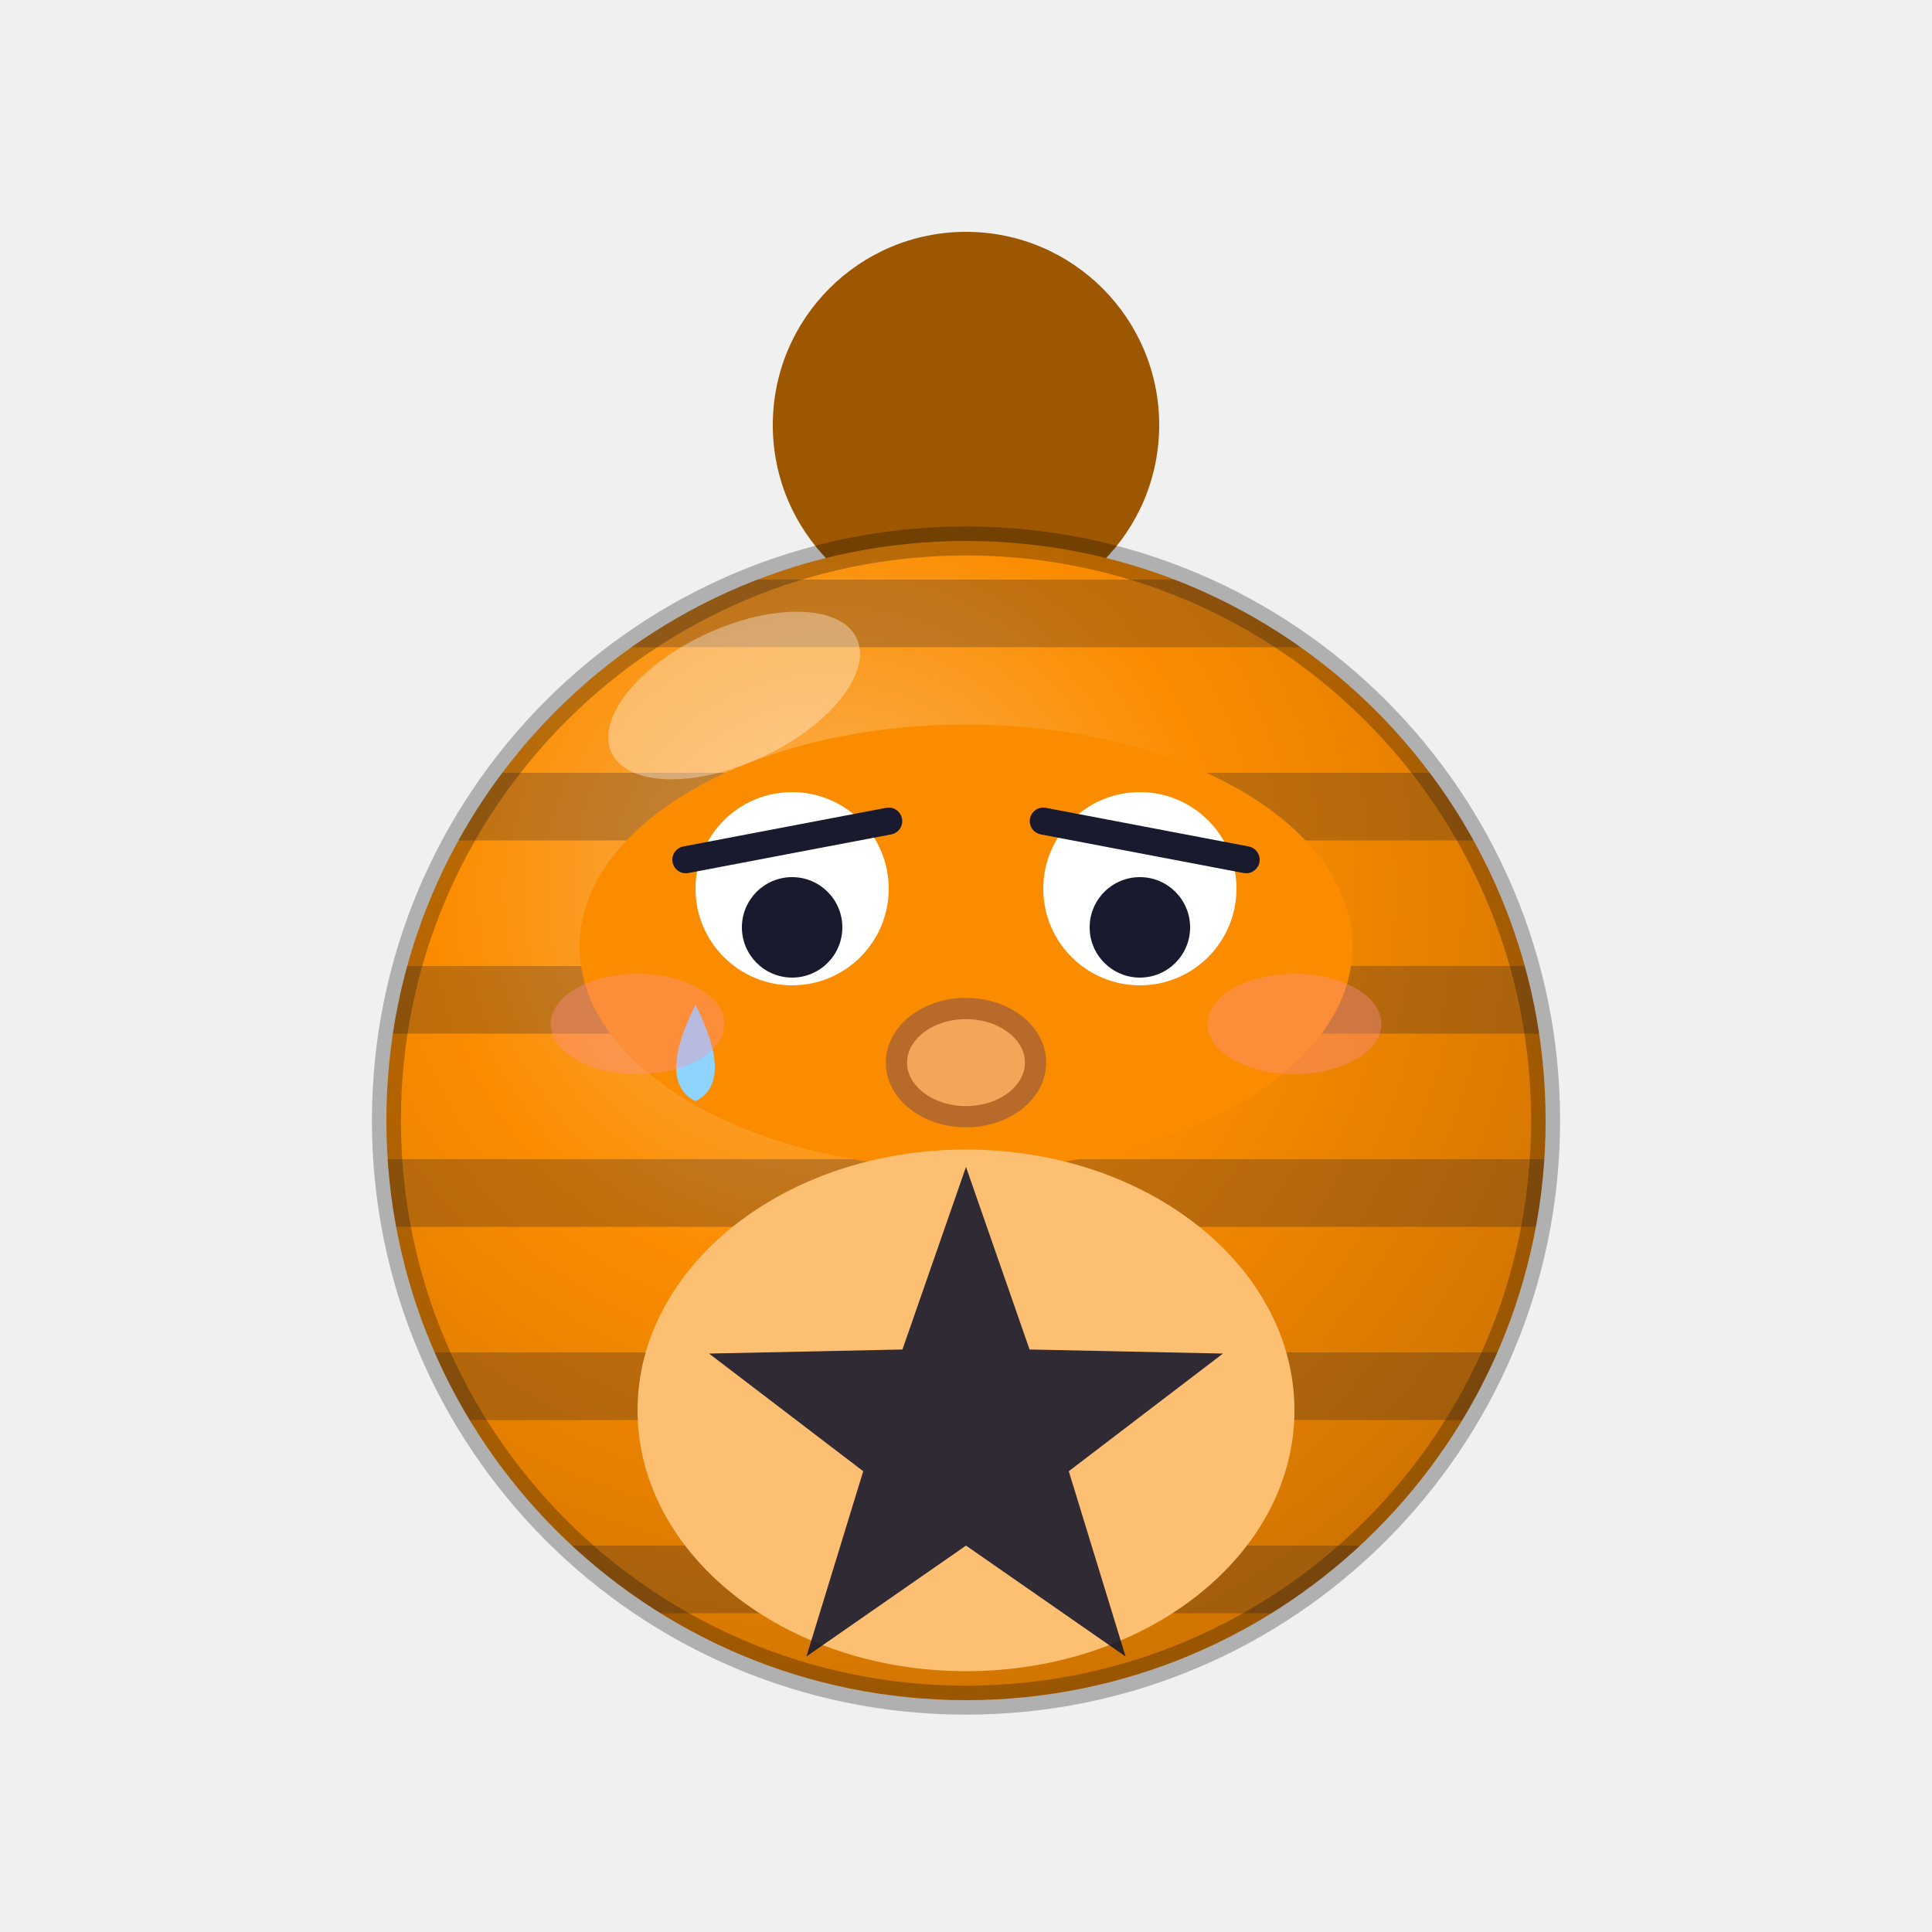
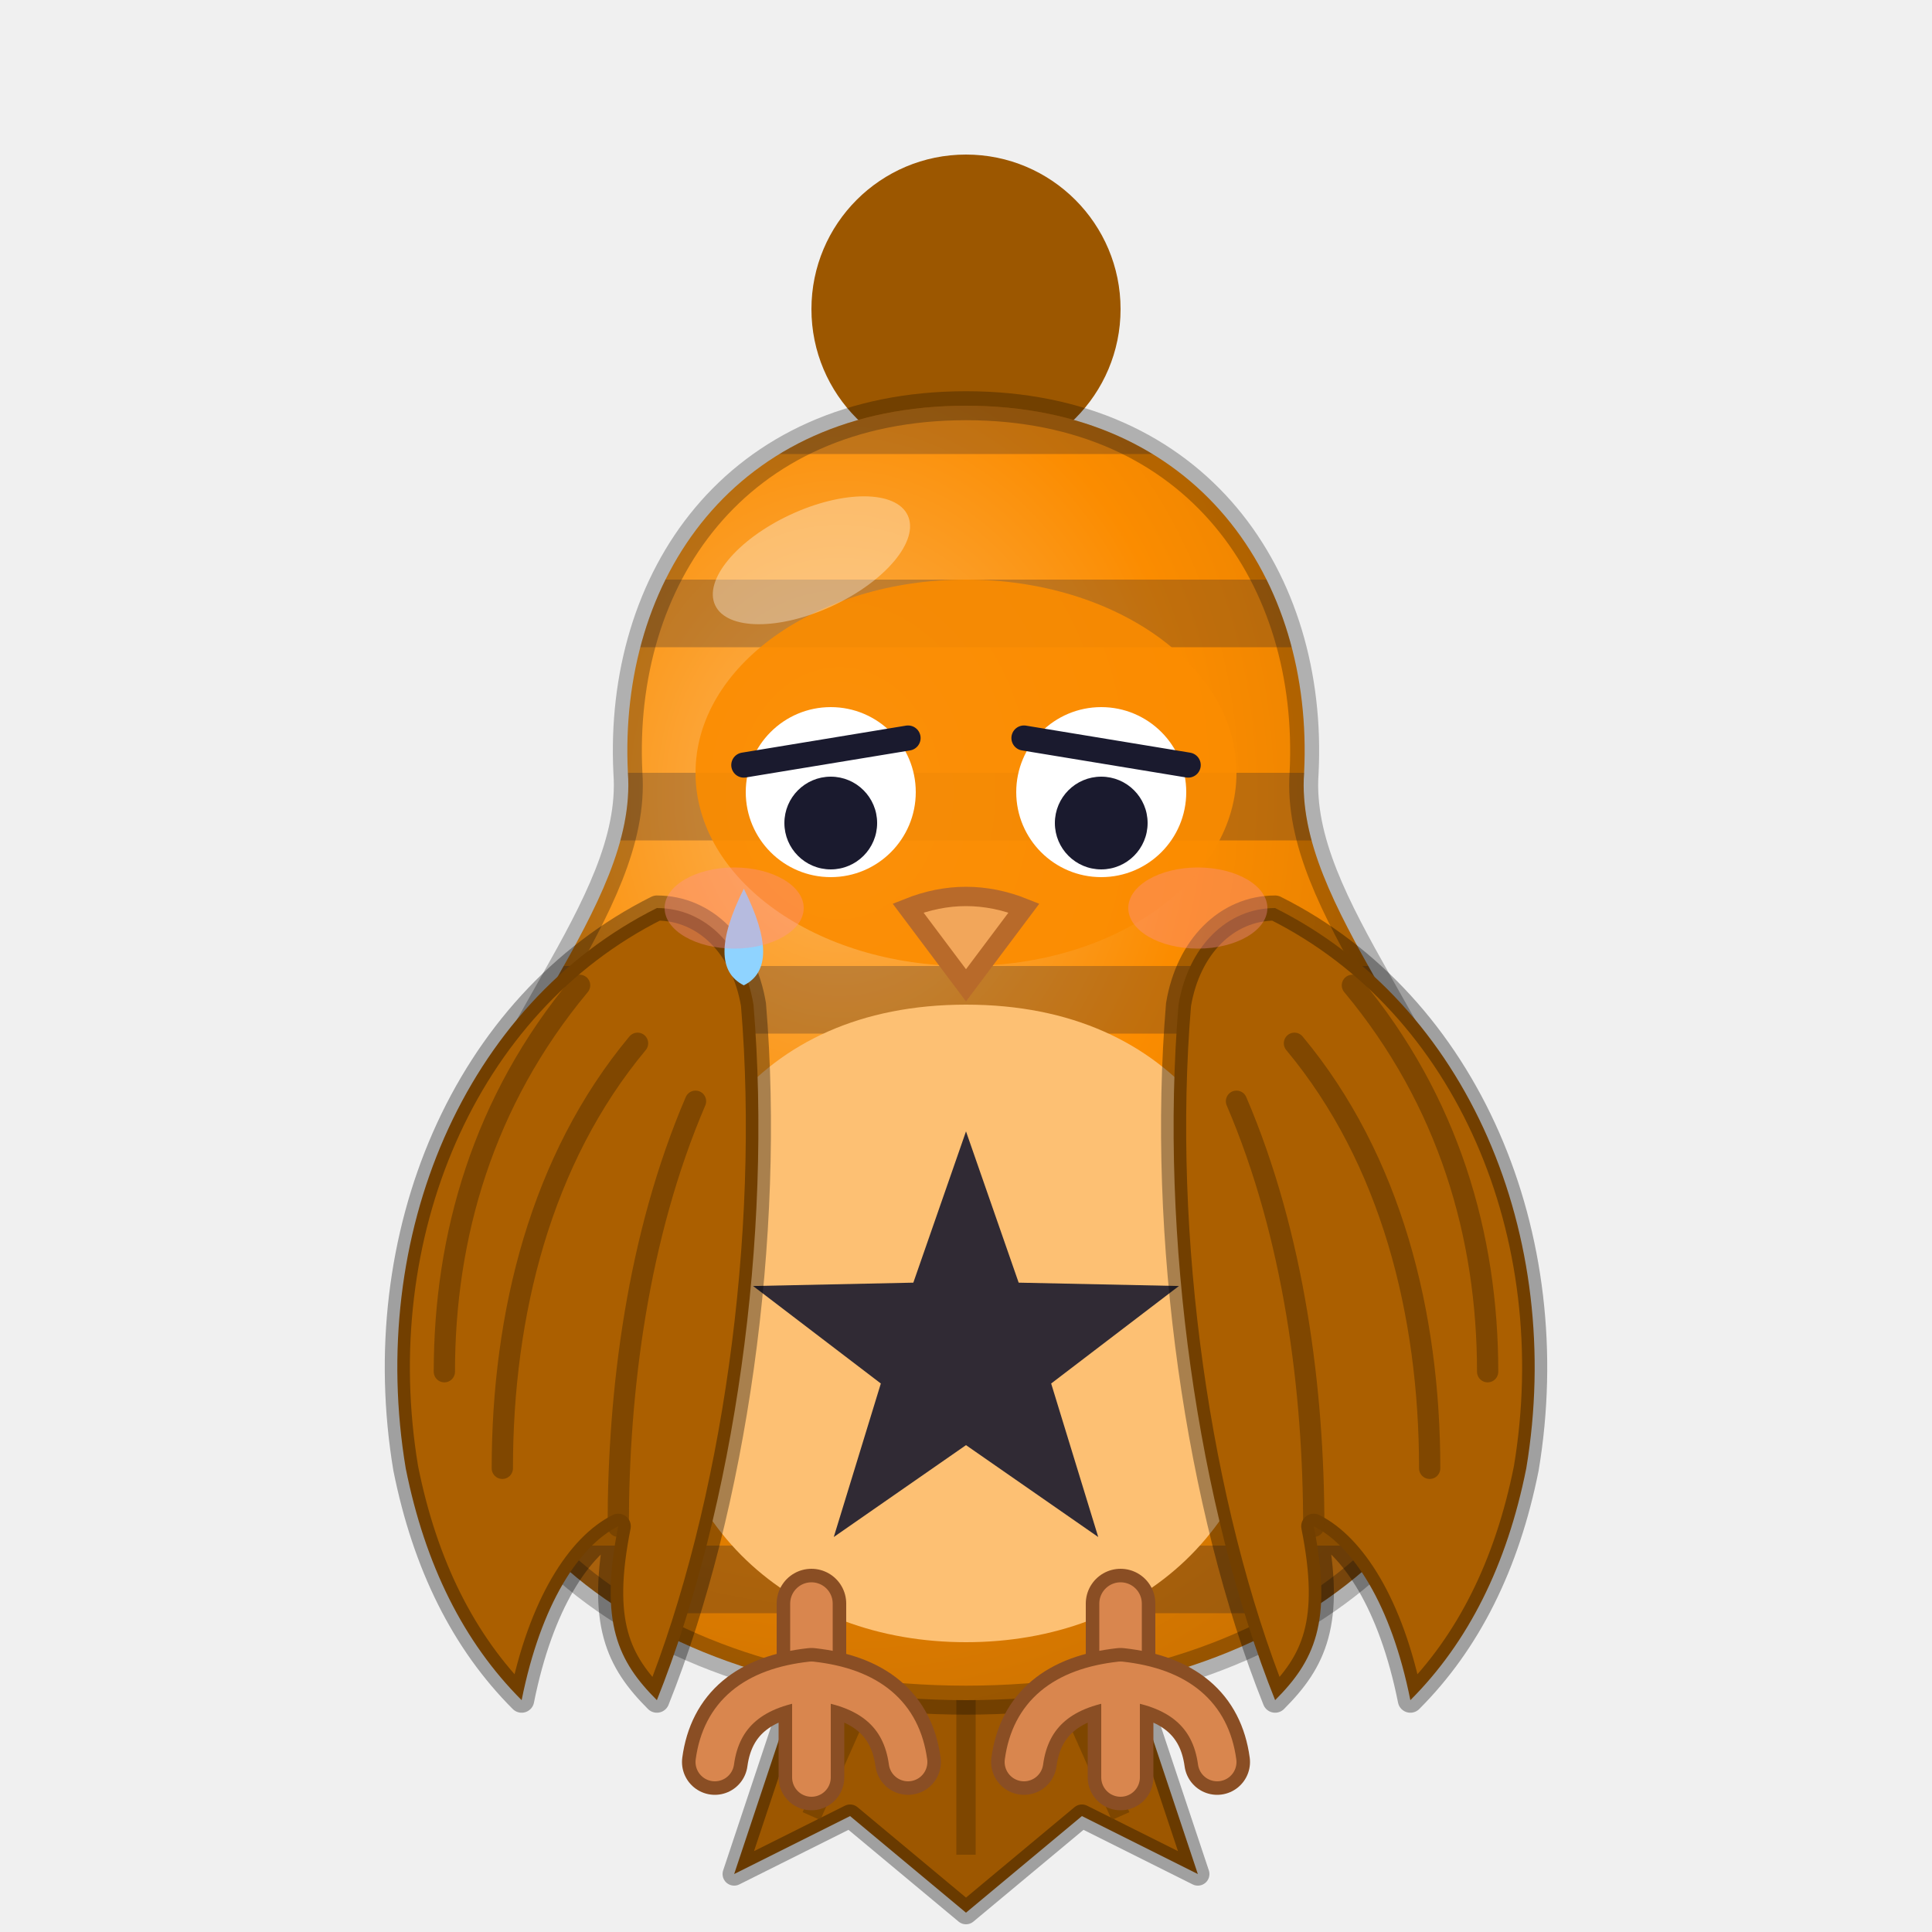
- <svg xmlns="http://www.w3.org/2000/svg" viewBox="0 0 100 100" data-color="orange" data-expr="sad" data-frame="fold">
+ <svg xmlns="http://www.w3.org/2000/svg" viewBox="0 0 100 100" data-color="orange" data-expr="sad" data-frame="fold" data-ver="4">
  <defs>
    <radialGradient id="borange" cx="38%" cy="30%" r="75%">
      <stop offset="0" stop-color="#FCB459" />
      <stop offset=".45" stop-color="#FB8C00" />
      <stop offset="1" stop-color="#CE7300" />
    </radialGradient>
    <pattern id="ptorange" width="10" height="10" patternUnits="userSpaceOnUse">
      <g opacity=".26">
        <rect width="10" height="3.5" fill="#1A1A2E" />
      </g>
    </pattern>
    <clipPath id="cborange">
-       <circle cx="50" cy="58" r="30" />
+       <path d="M50 21 C62 21 68 30 67.5 40 C67 47 75 54 77 64 C79 78 67 88 50 88 C33 88 21 78 23 64 C25 54 33 47 32.5 40 C32 30 38 21 50 21Z" />
    </clipPath>
  </defs>
-   <g fill="#B56500" stroke="#0005" stroke-width="1.5">
-     <path class="wing wing-l" d="M30 50 C24 60 26 72 34 78 C34 68 36 60 40 54z" />
-     <path class="wing wing-r" d="M70 50 C76 60 74 72 66 78 C66 68 64 60 60 54z" />
-   </g>
-   <g transform="translate(50 32) scale(1.25) translate(-50 -32)">
+   <path d="M43 82 L38 97 L44 94 L50 99 L56 94 L62 97 L57 82Z" fill="#9D5700" stroke="#0005" stroke-width="1.2" stroke-linejoin="round" />
+   <path d="M50 86 V96 M46 85 L42 94 M54 85 L58 94" fill="none" stroke="#713F00" stroke-width="1" opacity=".7" />
+   <g class="crest" transform="translate(0 -8)">
    <circle cx="50" cy="24" r="8" fill="#9C5700" />
  </g>
-   <circle cx="50" cy="58" r="30" fill="url(#borange)" stroke="#0004" stroke-width="1.5" />
-   <rect x="18" y="26" width="64" height="64" fill="url(#ptorange)" clip-path="url(#cborange)" />
-   <ellipse cx="50" cy="49" rx="20" ry="11.5" fill="#FB8C00" />
-   <ellipse cx="50" cy="73" rx="17" ry="13.5" fill="#FDC073" />
-   <g transform="translate(50 73) scale(.7) translate(-50 -50)">
+   <path d="M50 21 C62 21 68 30 67.5 40 C67 47 75 54 77 64 C79 78 67 88 50 88 C33 88 21 78 23 64 C25 54 33 47 32.5 40 C32 30 38 21 50 21Z" fill="url(#borange)" stroke="#0004" stroke-width="1.5" />
+   <rect x="18" y="18" width="64" height="72" fill="url(#ptorange)" clip-path="url(#cborange)" />
+   <ellipse cx="50" cy="40" rx="14" ry="10" fill="#FB8C00" opacity=".9" />
+   <path d="M50 52 C61 52 66 60 66 69 C66 79 59 85 50 85 C41 85 34 79 34 69 C34 60 39 52 50 52Z" fill="#FDC073" />
+   <g transform="translate(50 69) scale(.58) translate(-50 -50)">
    <polygon points="50.0,32.0 54.7,45.5 69.0,45.8 57.6,54.5 61.8,68.2 50.0,60.0 38.2,68.2 42.4,54.5 31.0,45.8 45.3,45.5" fill="#1A1A2E" fill-opacity=".9" />
  </g>
-   <circle cx="41" cy="46" r="5" fill="#fff" />
-   <circle cx="59" cy="46" r="5" fill="#fff" />
-   <circle cx="41" cy="48" r="2.6" fill="#1A1A2E" />
-   <circle cx="59" cy="48" r="2.6" fill="#1A1A2E" />
-   <path d="M35.5 44.5 L46 42.5 M54 42.5 L64.5 44.5" stroke="#1A1A2E" stroke-width="1.4" stroke-linecap="round" />
-   <path d="M36 52 q-2 4 0 5 q2 -1 0 -5z" fill="#8FD3FF" />
-   <ellipse cx="50" cy="55" rx="3.6" ry="2.8" fill="#F2A65A" stroke="#B86A2A" stroke-width="1.1" />
-   <ellipse cx="33" cy="53" rx="4.5" ry="2.6" fill="#FF8FA3" opacity="0.35" />
-   <ellipse cx="67" cy="53" rx="4.5" ry="2.6" fill="#FF8FA3" opacity="0.35" />
-   <ellipse cx="38" cy="36" rx="7" ry="3.5" fill="#fff" opacity=".35" transform="rotate(-25 38 36)" />
+   <g class="wing wing-l">
+     <path class="wing-shape" d="M34 47 C24 52 19 64 21 76 C22 81 24 85 27 88 C28 83 30 80 32 79 C31 84 32 86 34 88 C38 78 40 64 39 52 C38.5 49 36.5 47 34 47Z" fill="#AB5F00" stroke="#0005" stroke-width="1.3" stroke-linejoin="round" />
+     <path d="M33 54 C28 60 26 68 26 76 M36 57 C33 64 32 72 32 79 M30 51 C25 57 23 64 23 71" fill="none" stroke="#713F00" stroke-width="1.1" stroke-linecap="round" opacity=".75" />
+   </g>
+   <g class="wing wing-r" transform="translate(100 0) scale(-1 1)">
+     <path class="wing-shape" d="M34 47 C24 52 19 64 21 76 C22 81 24 85 27 88 C28 83 30 80 32 79 C31 84 32 86 34 88 C38 78 40 64 39 52 C38.5 49 36.5 47 34 47Z" fill="#AB5F00" stroke="#0005" stroke-width="1.3" stroke-linejoin="round" />
+     <path d="M33 54 C28 60 26 68 26 76 M36 57 C33 64 32 72 32 79 M30 51 C25 57 23 64 23 71" fill="none" stroke="#713F00" stroke-width="1.1" stroke-linecap="round" opacity=".75" />
+   </g>
+   <path d="M42 83 V87" stroke="#8A4E24" stroke-width="3.6" stroke-linecap="round" />
+   <path d="M42 83 V87" stroke="#D9864E" stroke-width="2.2" stroke-linecap="round" />
+   <g fill="none" stroke-linecap="round">
+     <path d="M42 87 q-4.5 .5 -5 4.2 M42 87 q0 2.5 0 5 M42 87 q4.5 .5 5 4.2" stroke="#8A4E24" stroke-width="3.4" />
+     <path d="M42 87 q-4.5 .5 -5 4.2 M42 87 q0 2.5 0 5 M42 87 q4.5 .5 5 4.2" stroke="#D9864E" stroke-width="2" />
+   </g>
+   <path d="M58 83 V87" stroke="#8A4E24" stroke-width="3.6" stroke-linecap="round" />
+   <path d="M58 83 V87" stroke="#D9864E" stroke-width="2.2" stroke-linecap="round" />
+   <g fill="none" stroke-linecap="round">
+     <path d="M58 87 q-4.5 .5 -5 4.2 M58 87 q0 2.5 0 5 M58 87 q4.5 .5 5 4.2" stroke="#8A4E24" stroke-width="3.4" />
+     <path d="M58 87 q-4.5 .5 -5 4.2 M58 87 q0 2.5 0 5 M58 87 q4.5 .5 5 4.2" stroke="#D9864E" stroke-width="2" />
+   </g>
+   <circle cx="43" cy="41" r="4.4" fill="#fff" />
+   <circle cx="57" cy="41" r="4.4" fill="#fff" />
+   <circle cx="43" cy="42.6" r="2.4" fill="#1A1A2E" />
+   <circle cx="57" cy="42.6" r="2.4" fill="#1A1A2E" />
+   <path d="M38.5 39.6 L47 38.2 M53 38.2 L61.5 39.6" stroke="#1A1A2E" stroke-width="1.3" stroke-linecap="round" />
+   <path d="M38.5 46 q-2 4 0 5 q2 -1 0 -5z" fill="#8FD3FF" />
+   <path d="M47 47 Q50 45.8 53 47 L50 51Z" fill="#F2A65A" stroke="#B86A2A" stroke-width="1" />
+   <ellipse cx="38" cy="47" rx="3.6" ry="2.1" fill="#FF8FA3" opacity="0.35" />
+   <ellipse cx="62" cy="47" rx="3.6" ry="2.1" fill="#FF8FA3" opacity="0.35" />
+   <ellipse cx="42" cy="29" rx="5.5" ry="2.6" fill="#fff" opacity=".35" transform="rotate(-25 42 29)" />
</svg>
